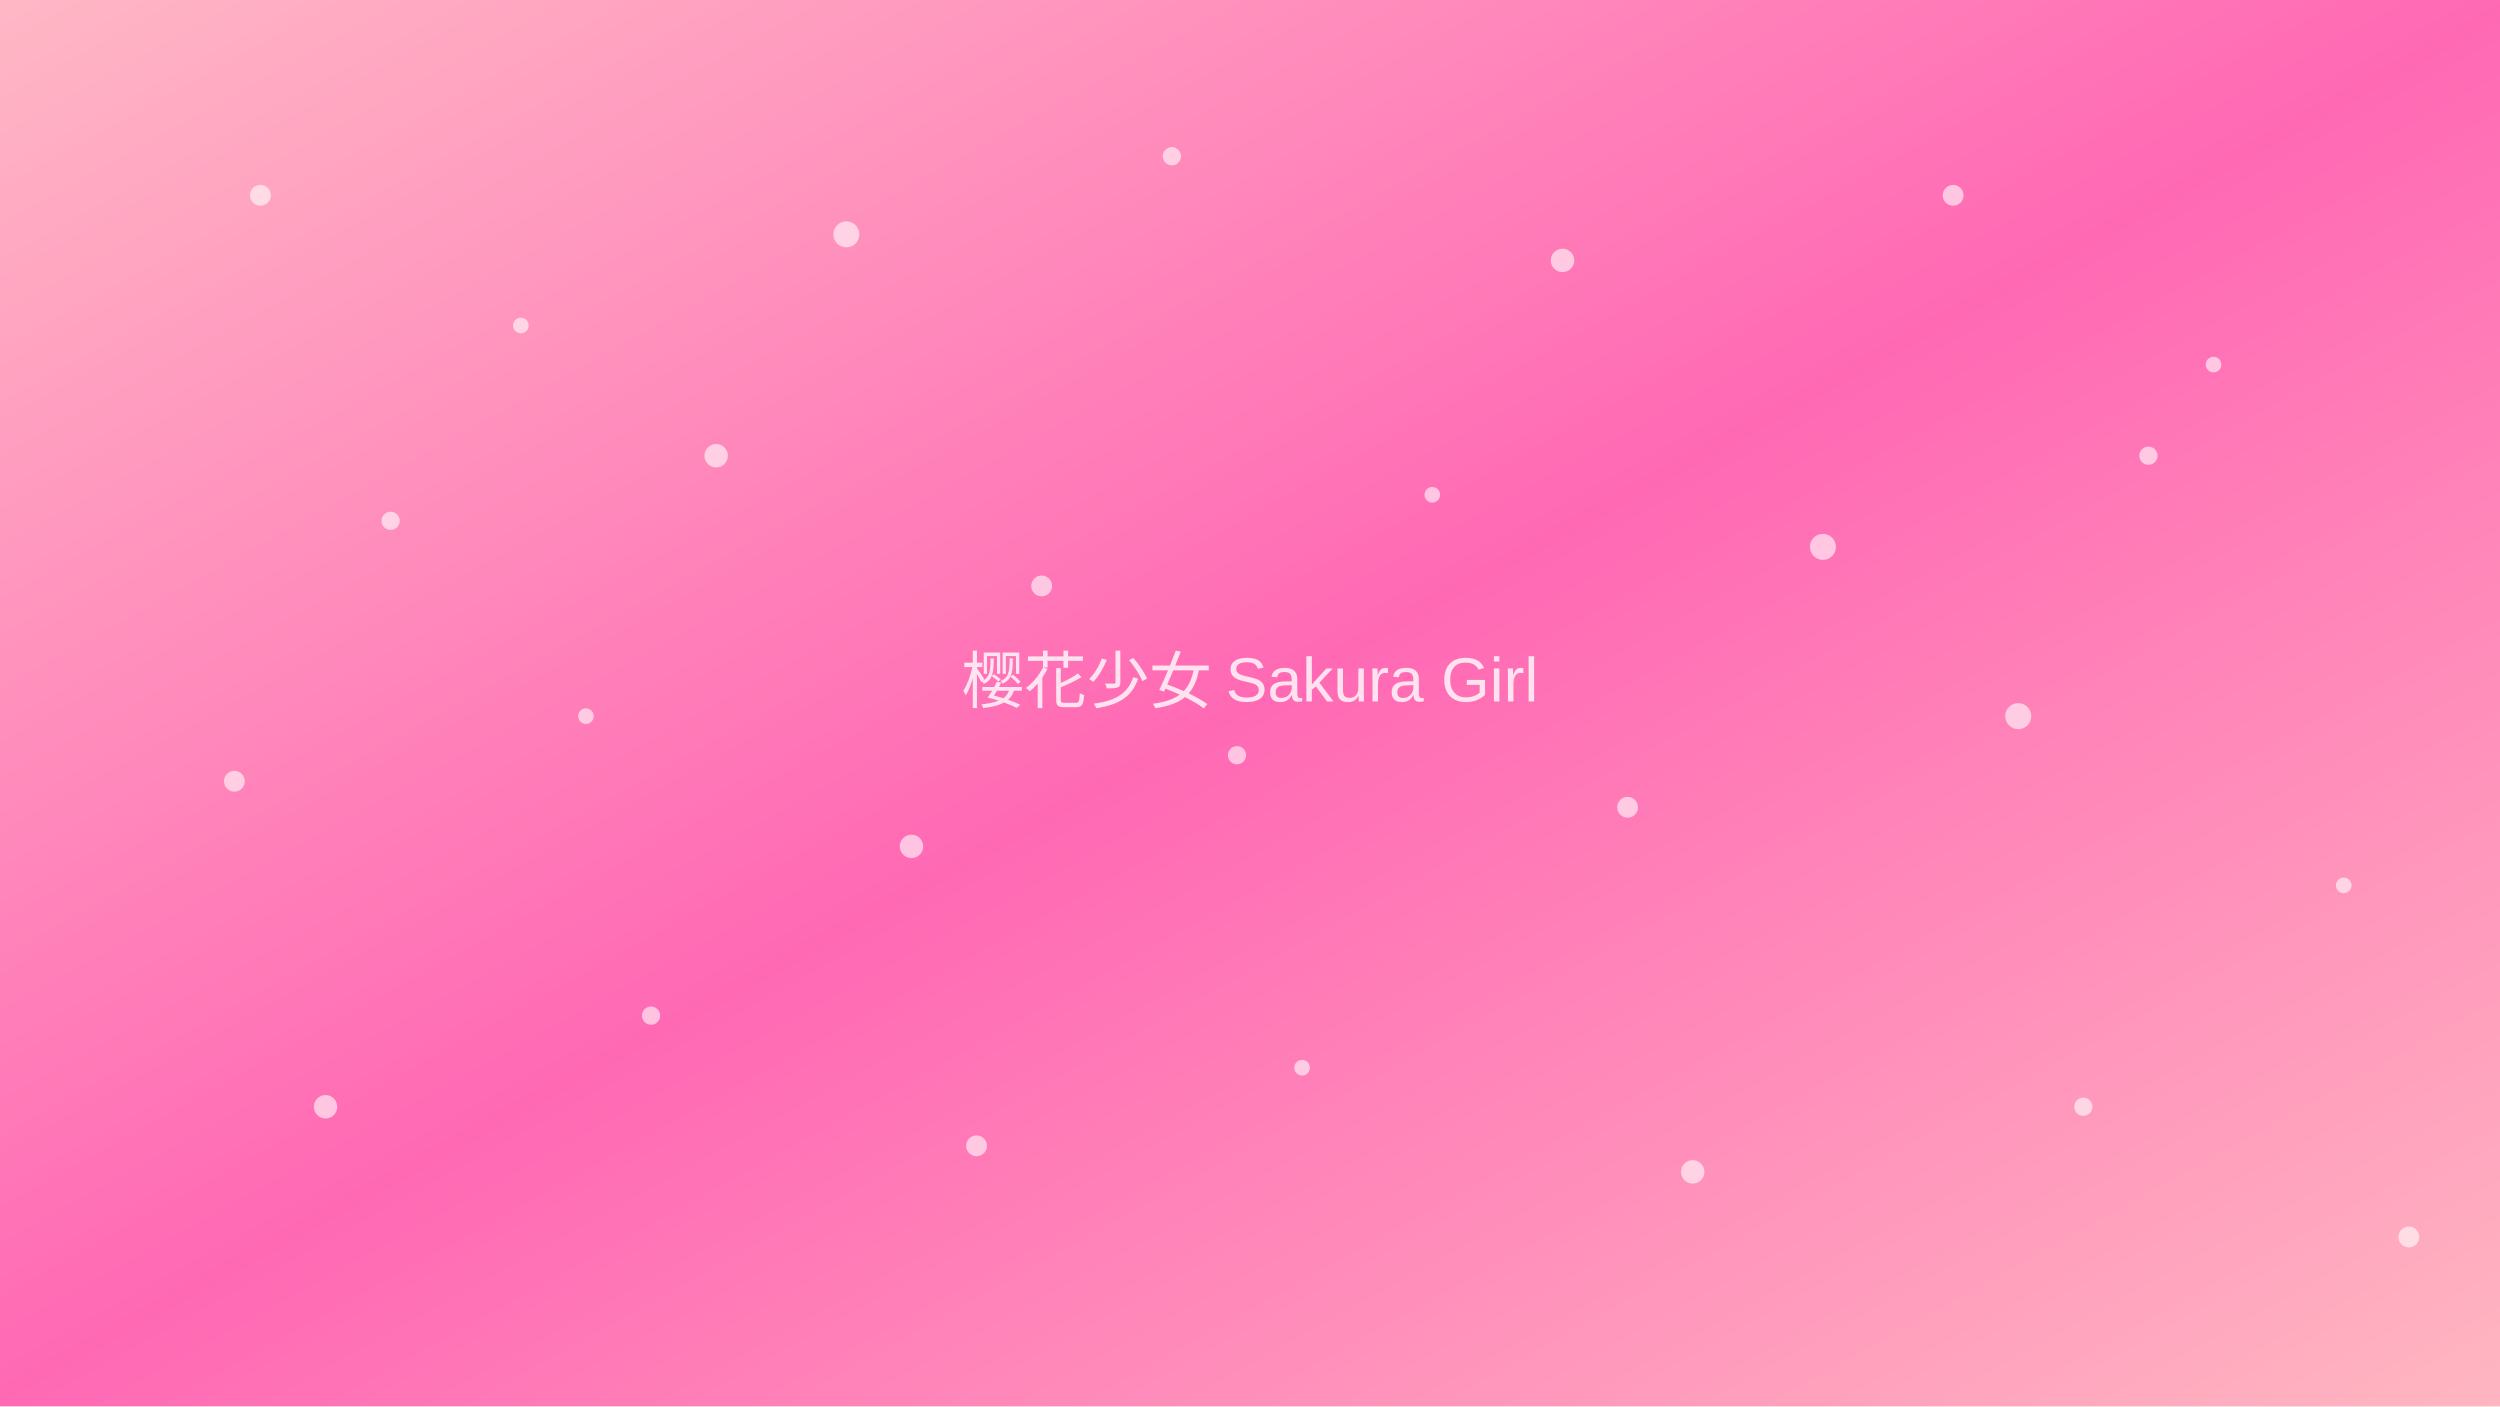
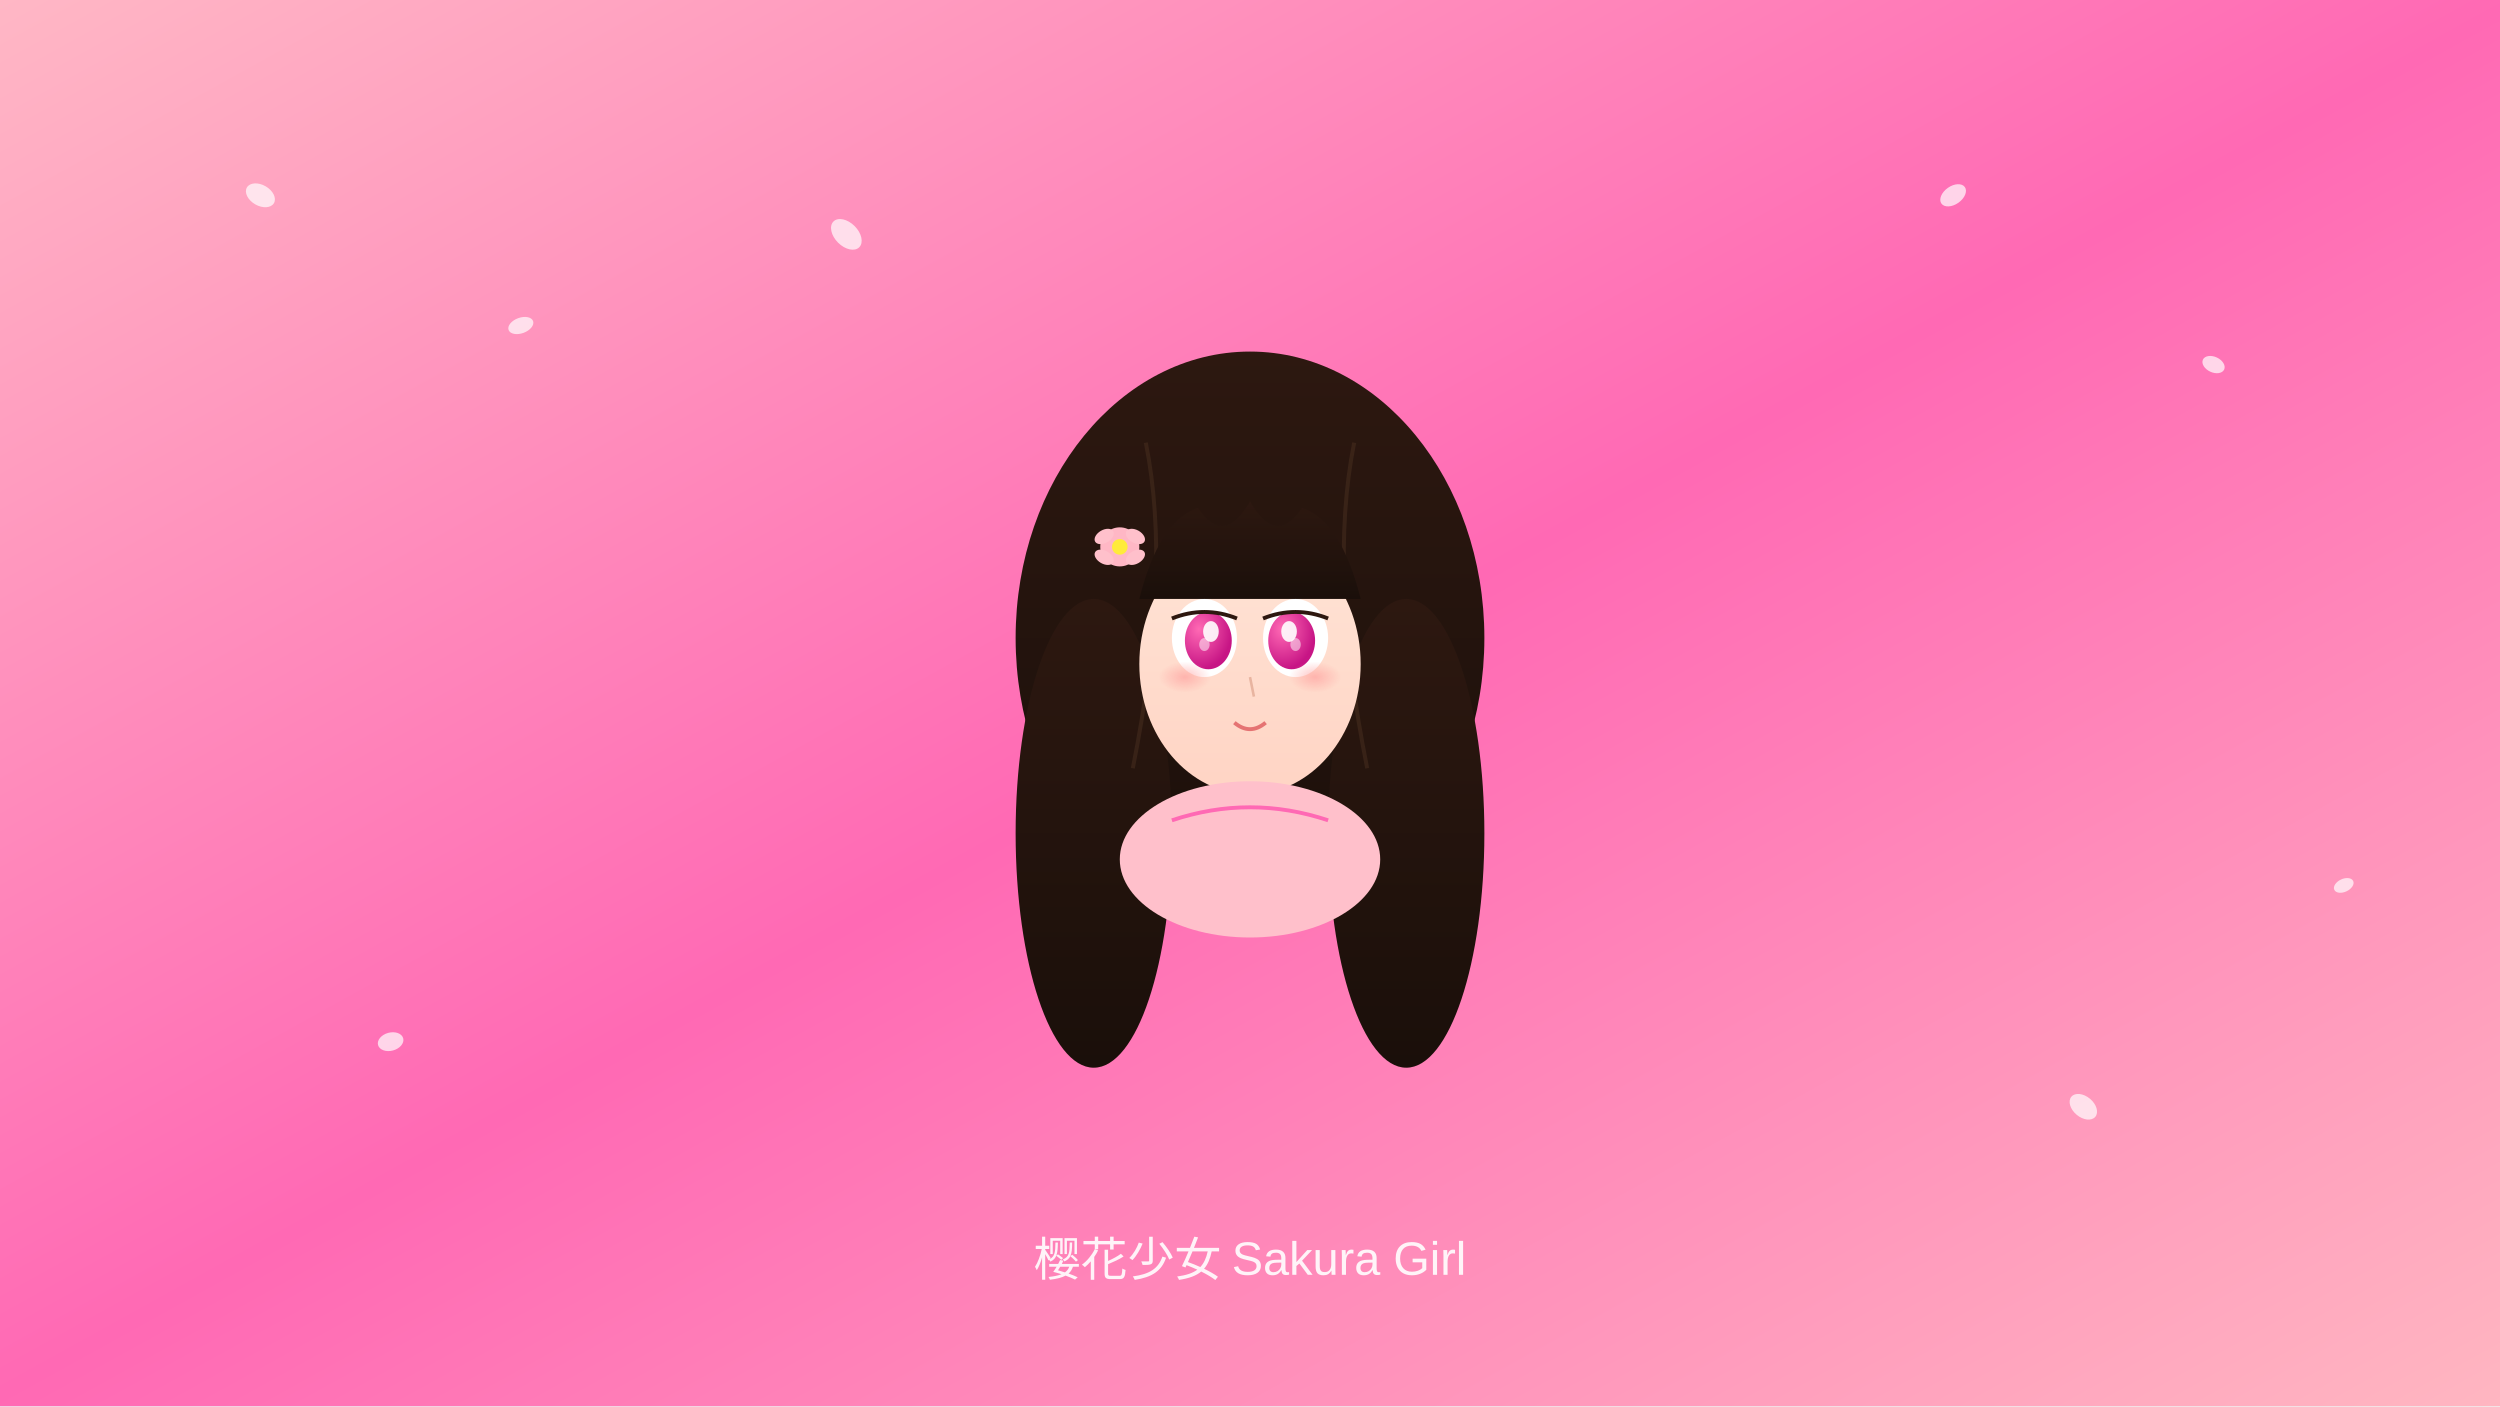
<svg xmlns="http://www.w3.org/2000/svg" viewBox="0 0 1920 1080">
  <defs>
    <linearGradient id="bg1-gradient" x1="0%" y1="0%" x2="100%" y2="100%">
      <stop offset="0%" style="stop-color:#ffb7c5;stop-opacity:1" />
      <stop offset="50%" style="stop-color:#ff69b4;stop-opacity:1" />
      <stop offset="100%" style="stop-color:#ffb6c1;stop-opacity:1" />
    </linearGradient>
-     <radialGradient id="sakura-glow" cx="50%" cy="50%" r="50%">
-       <stop offset="0%" style="stop-color:#fff;stop-opacity:0.3" />
-       <stop offset="100%" style="stop-color:#fff;stop-opacity:0" />
+     <linearGradient id="hair-gradient" x1="0%" y1="0%" x2="0%" y2="100%">
+       <stop offset="0%" style="stop-color:#2d1810" />
+       <stop offset="100%" style="stop-color:#1a0f0a" />
+     </linearGradient>
+     <linearGradient id="skin-gradient" x1="0%" y1="0%" x2="0%" y2="100%">
+       <stop offset="0%" style="stop-color:#ffe4d6" />
+       <stop offset="100%" style="stop-color:#ffd4c4" />
+     </linearGradient>
+     <radialGradient id="eye-gradient" cx="30%" cy="30%" r="70%">
+       <stop offset="0%" style="stop-color:#ff69b4" />
+       <stop offset="100%" style="stop-color:#c71585" />
+     </radialGradient>
+     <radialGradient id="blush" cx="50%" cy="50%" r="50%">
+       <stop offset="0%" style="stop-color:#ff9999;stop-opacity:0.6" />
+       <stop offset="100%" style="stop-color:#ff9999;stop-opacity:0" />
    </radialGradient>
  </defs>
  <rect width="100%" height="100%" fill="url(#bg1-gradient)" />
-   <g fill="#fff" opacity="0.6">
-     <circle cx="200" cy="150" r="8" />
-     <circle cx="400" cy="250" r="6" />
-     <circle cx="650" cy="180" r="10" />
-     <circle cx="900" cy="120" r="7" />
-     <circle cx="1200" cy="200" r="9" />
-     <circle cx="1500" cy="150" r="8" />
-     <circle cx="1700" cy="280" r="6" />
-     <circle cx="300" cy="400" r="7" />
-     <circle cx="550" cy="350" r="9" />
-     <circle cx="800" cy="450" r="8" />
-     <circle cx="1100" cy="380" r="6" />
-     <circle cx="1400" cy="420" r="10" />
-     <circle cx="1650" cy="350" r="7" />
-     <circle cx="180" cy="600" r="8" />
-     <circle cx="450" cy="550" r="6" />
-     <circle cx="700" cy="650" r="9" />
-     <circle cx="950" cy="580" r="7" />
-     <circle cx="1250" cy="620" r="8" />
-     <circle cx="1550" cy="550" r="10" />
-     <circle cx="1800" cy="680" r="6" />
-     <circle cx="250" cy="850" r="9" />
-     <circle cx="500" cy="780" r="7" />
-     <circle cx="750" cy="880" r="8" />
-     <circle cx="1000" cy="820" r="6" />
-     <circle cx="1300" cy="900" r="9" />
-     <circle cx="1600" cy="850" r="7" />
-     <circle cx="1850" cy="950" r="8" />
+   <g fill="#fff" opacity="0.7">
+     <ellipse cx="200" cy="150" rx="12" ry="8" transform="rotate(30 200 150)" />
+     <ellipse cx="400" cy="250" rx="10" ry="6" transform="rotate(-20 400 250)" />
+     <ellipse cx="650" cy="180" rx="14" ry="9" transform="rotate(45 650 180)" />
+     <ellipse cx="1500" cy="150" rx="11" ry="7" transform="rotate(-35 1500 150)" />
+     <ellipse cx="1700" cy="280" rx="9" ry="6" transform="rotate(25 1700 280)" />
+     <ellipse cx="300" cy="800" rx="10" ry="7" transform="rotate(-15 300 800)" />
+     <ellipse cx="1600" cy="850" rx="12" ry="8" transform="rotate(40 1600 850)" />
+     <ellipse cx="1800" cy="680" rx="8" ry="5" transform="rotate(-25 1800 680)" />
  </g>
-   <text x="960" y="540" text-anchor="middle" font-family="Arial, sans-serif" font-size="48" fill="#fff" opacity="0.8">樱花少女 Sakura Girl</text>
+   <g transform="translate(960, 540)">
+     <ellipse cx="0" cy="-50" rx="180" ry="220" fill="url(#hair-gradient)" />
+     <ellipse cx="-120" cy="100" rx="60" ry="180" fill="url(#hair-gradient)" />
+     <ellipse cx="120" cy="100" rx="60" ry="180" fill="url(#hair-gradient)" />
+     <path d="M-80,-200 Q-60,-100 -90,50" stroke="#4a3020" stroke-width="3" fill="none" opacity="0.5" />
+     <path d="M80,-200 Q60,-100 90,50" stroke="#4a3020" stroke-width="3" fill="none" opacity="0.5" />
+     <ellipse cx="0" cy="-30" rx="85" ry="100" fill="url(#skin-gradient)" />
+     <path d="M-85,-80 Q-70,-140 -40,-150 Q-20,-120 0,-155 Q20,-120 40,-150 Q70,-140 85,-80" fill="url(#hair-gradient)" />
+     <g transform="translate(-35, -50)">
+       <ellipse cx="0" cy="0" rx="25" ry="30" fill="#fff" />
+       <ellipse cx="3" cy="2" rx="18" ry="22" fill="url(#eye-gradient)" />
+       <ellipse cx="5" cy="-5" rx="6" ry="8" fill="#fff" opacity="0.9" />
+       <ellipse cx="0" cy="5" rx="4" ry="5" fill="#fff" opacity="0.5" />
+       <path d="M-25,-15 Q0,-25 25,-15" stroke="#2d1810" stroke-width="3" fill="none" />
+     </g>
+     <g transform="translate(35, -50)">
+       <ellipse cx="0" cy="0" rx="25" ry="30" fill="#fff" />
+       <ellipse cx="-3" cy="2" rx="18" ry="22" fill="url(#eye-gradient)" />
+       <ellipse cx="-5" cy="-5" rx="6" ry="8" fill="#fff" opacity="0.9" />
+       <ellipse cx="0" cy="5" rx="4" ry="5" fill="#fff" opacity="0.5" />
+       <path d="M-25,-15 Q0,-25 25,-15" stroke="#2d1810" stroke-width="3" fill="none" />
+     </g>
+     <ellipse cx="-50" cy="-20" rx="20" ry="12" fill="url(#blush)" />
+     <ellipse cx="50" cy="-20" rx="20" ry="12" fill="url(#blush)" />
+     <path d="M0,-20 L3,-5" stroke="#e8b4a0" stroke-width="2" fill="none" />
+     <path d="M-12,15 Q0,25 12,15" stroke="#e57373" stroke-width="3" fill="none" />
+     <g transform="translate(-100, -120)">
+       <circle cx="0" cy="0" r="15" fill="#ffb7c5" />
+       <ellipse cx="-12" cy="-8" rx="8" ry="5" fill="#ffc0cb" transform="rotate(-30 -12 -8)" />
+       <ellipse cx="12" cy="-8" rx="8" ry="5" fill="#ffc0cb" transform="rotate(30 12 -8)" />
+       <ellipse cx="-12" cy="8" rx="8" ry="5" fill="#ffc0cb" transform="rotate(30 -12 8)" />
+       <ellipse cx="12" cy="8" rx="8" ry="5" fill="#ffc0cb" transform="rotate(-30 12 8)" />
+       <circle cx="0" cy="0" r="6" fill="#ffeb3b" />
+     </g>
+     <ellipse cx="0" cy="120" rx="100" ry="60" fill="#ffc0cb" />
+     <path d="M-60,90 Q0,70 60,90" stroke="#ff69b4" stroke-width="3" fill="none" />
+   </g>
+   <text x="960" y="980" text-anchor="middle" font-family="Arial, sans-serif" font-size="36" fill="#fff" opacity="0.9">樱花少女 Sakura Girl</text>
</svg>
